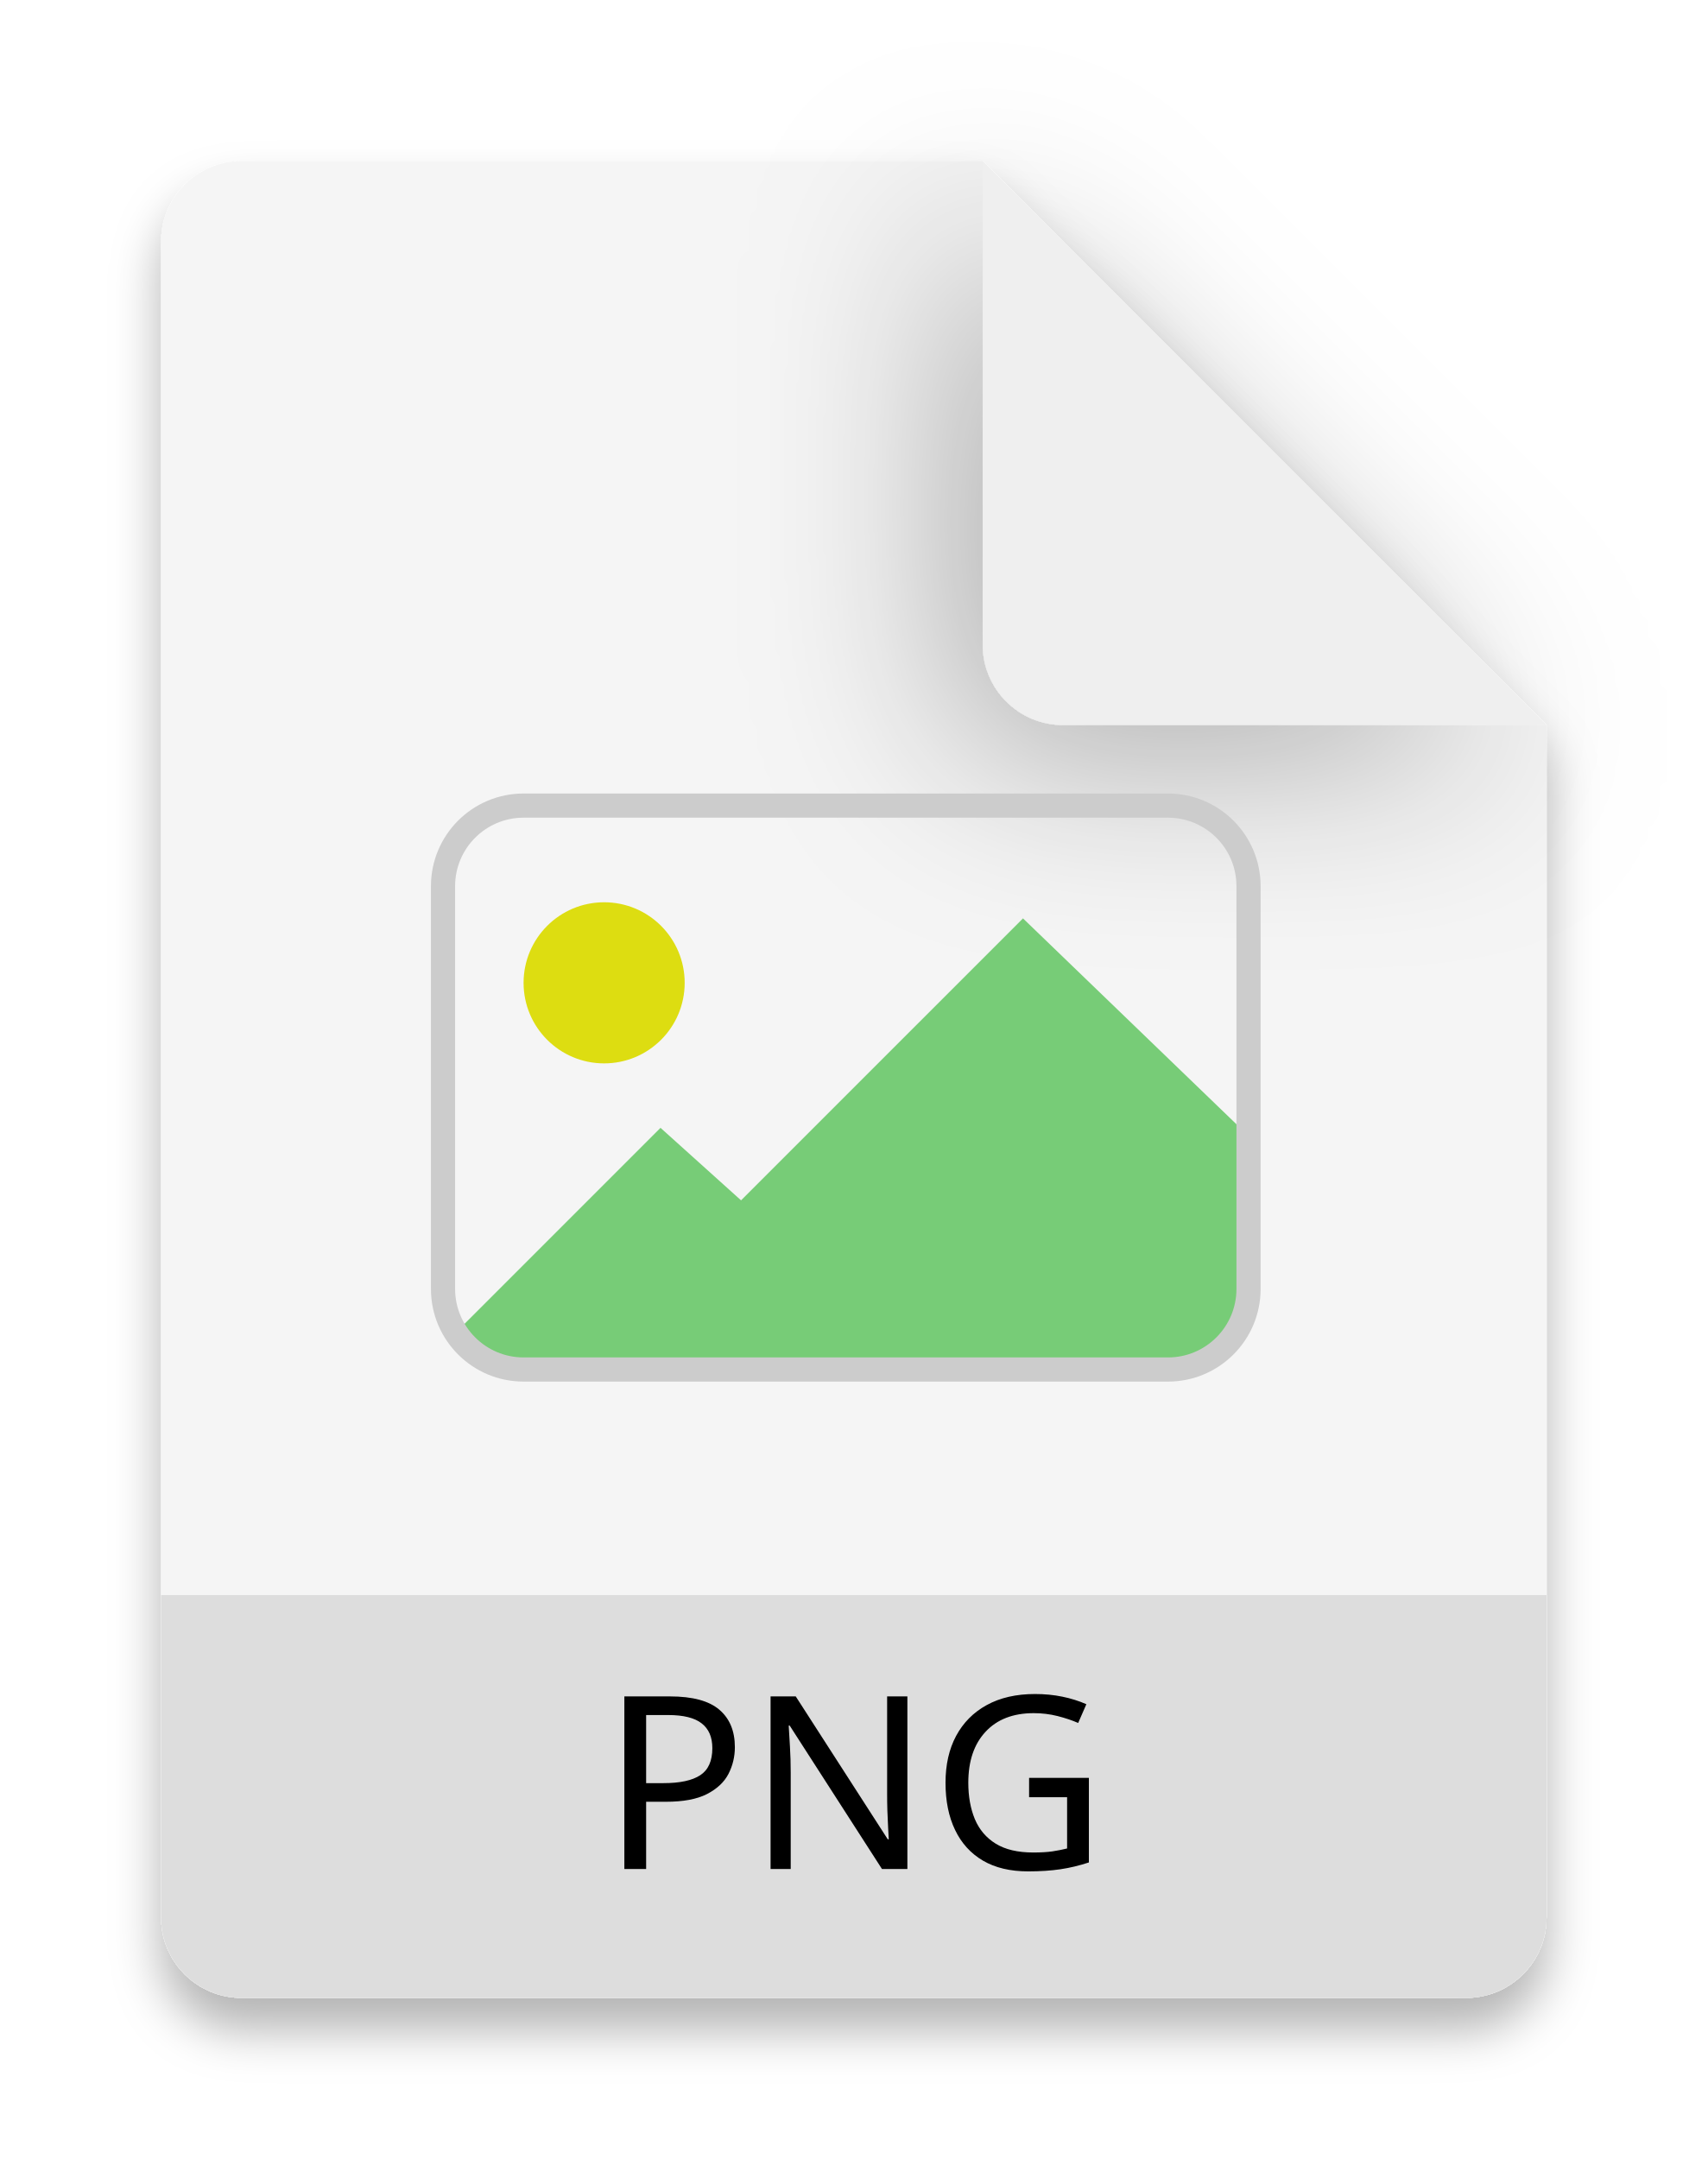
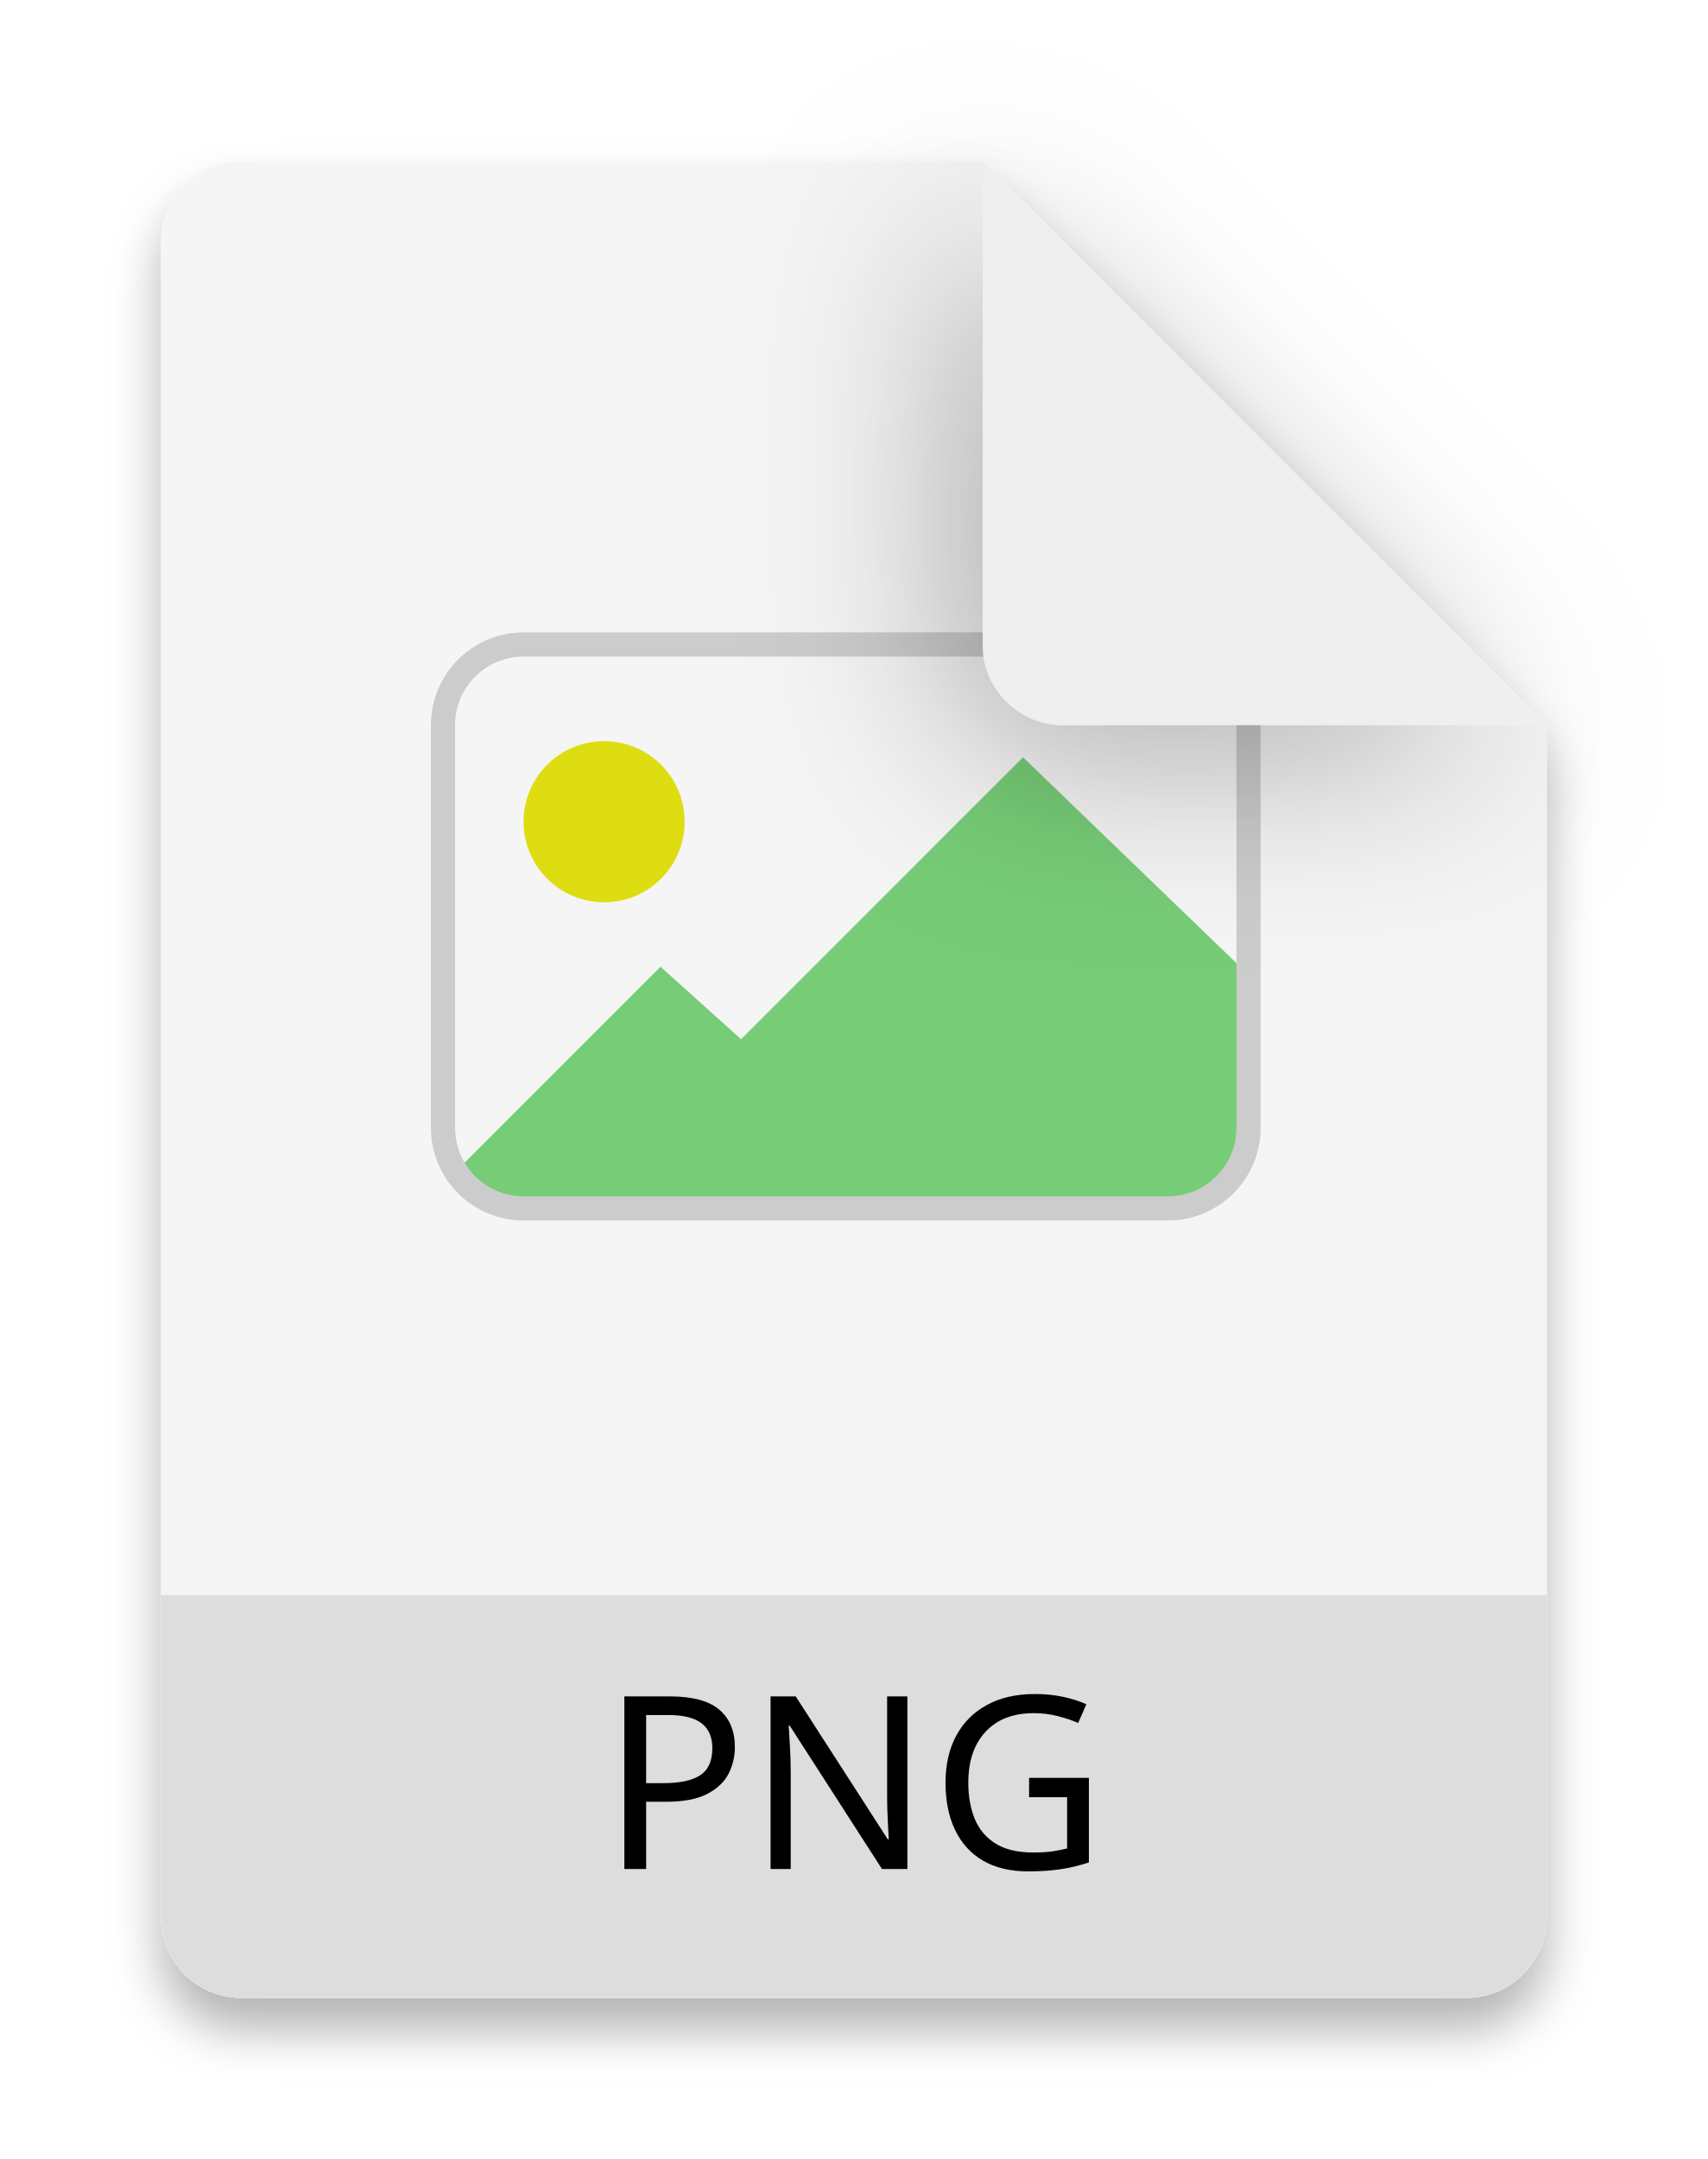
<svg xmlns="http://www.w3.org/2000/svg" width="212" height="268" viewBox="0 0 212 268" version="1">
  <style>
-     text {
-       font: 30px "SF Pro";
-     }
-   </style>
+ 		text {
+ 			font: 30px "SF Pro";
+ 		}
+ 	</style>
  <path d="M30,20 h92 l70 70 v148 a10,10 0 0 1 -10,10 h-152 a10,10 0 0 1 -10,-10 v-208 a10,10 0 0 1 10,-10 z" fill="#F5F5F5" style="filter: drop-shadow(0px 4px 3px rgba(0, 0, 0, 0.3));" />
+   <path d="M57,145 l25,-25 l10,9 l35,-35 l28,27 v23 l-7,7 h-86" fill="#7C7" />
+   <circle cx="75" cy="102" r="10" fill="#DD1" />
+   <path d="M65,80 h80 a10,10 0 0 1 10,10 v50 a10,10 0 0 1 -10,10 h-80 a10,10 0 0 1 -10,-10 v-50 a10,10 0 0 1 10,-10" fill="none" stroke-width="3px" stroke="#CCC" />
  <path d="M122,20 l70 70 h-60  a10,10 0 0 1 -10,-10" fill="#EFEFEF" style="filter: drop-shadow(-4px 4px 12px rgba(0, 0, 0, 0.3));" />
-   <path d="M57,165 l25,-25 l10,9 l35,-35 l28,27 v23 l-7,7 h-86" fill="#7C7" />
-   <circle cx="75" cy="122" r="10" fill="#DD1" />
-   <path d="M65,100 h80 a10,10 0 0 1 10,10 v50 a10,10 0 0 1 -10,10 h-80 a10,10 0 0 1 -10,-10 v-50 a10,10 0 0 1 10,-10" fill="none" stroke-width="3px" stroke="#CCC" />
  <path d="M20,198 h172 v40 a10,10 0 0 1 -10,10 h-152 a10,10 0 0 1 -10,-10" fill="#DDD" />
  <text x="106" y="232" text-anchor="middle">PNG</text>
</svg>
